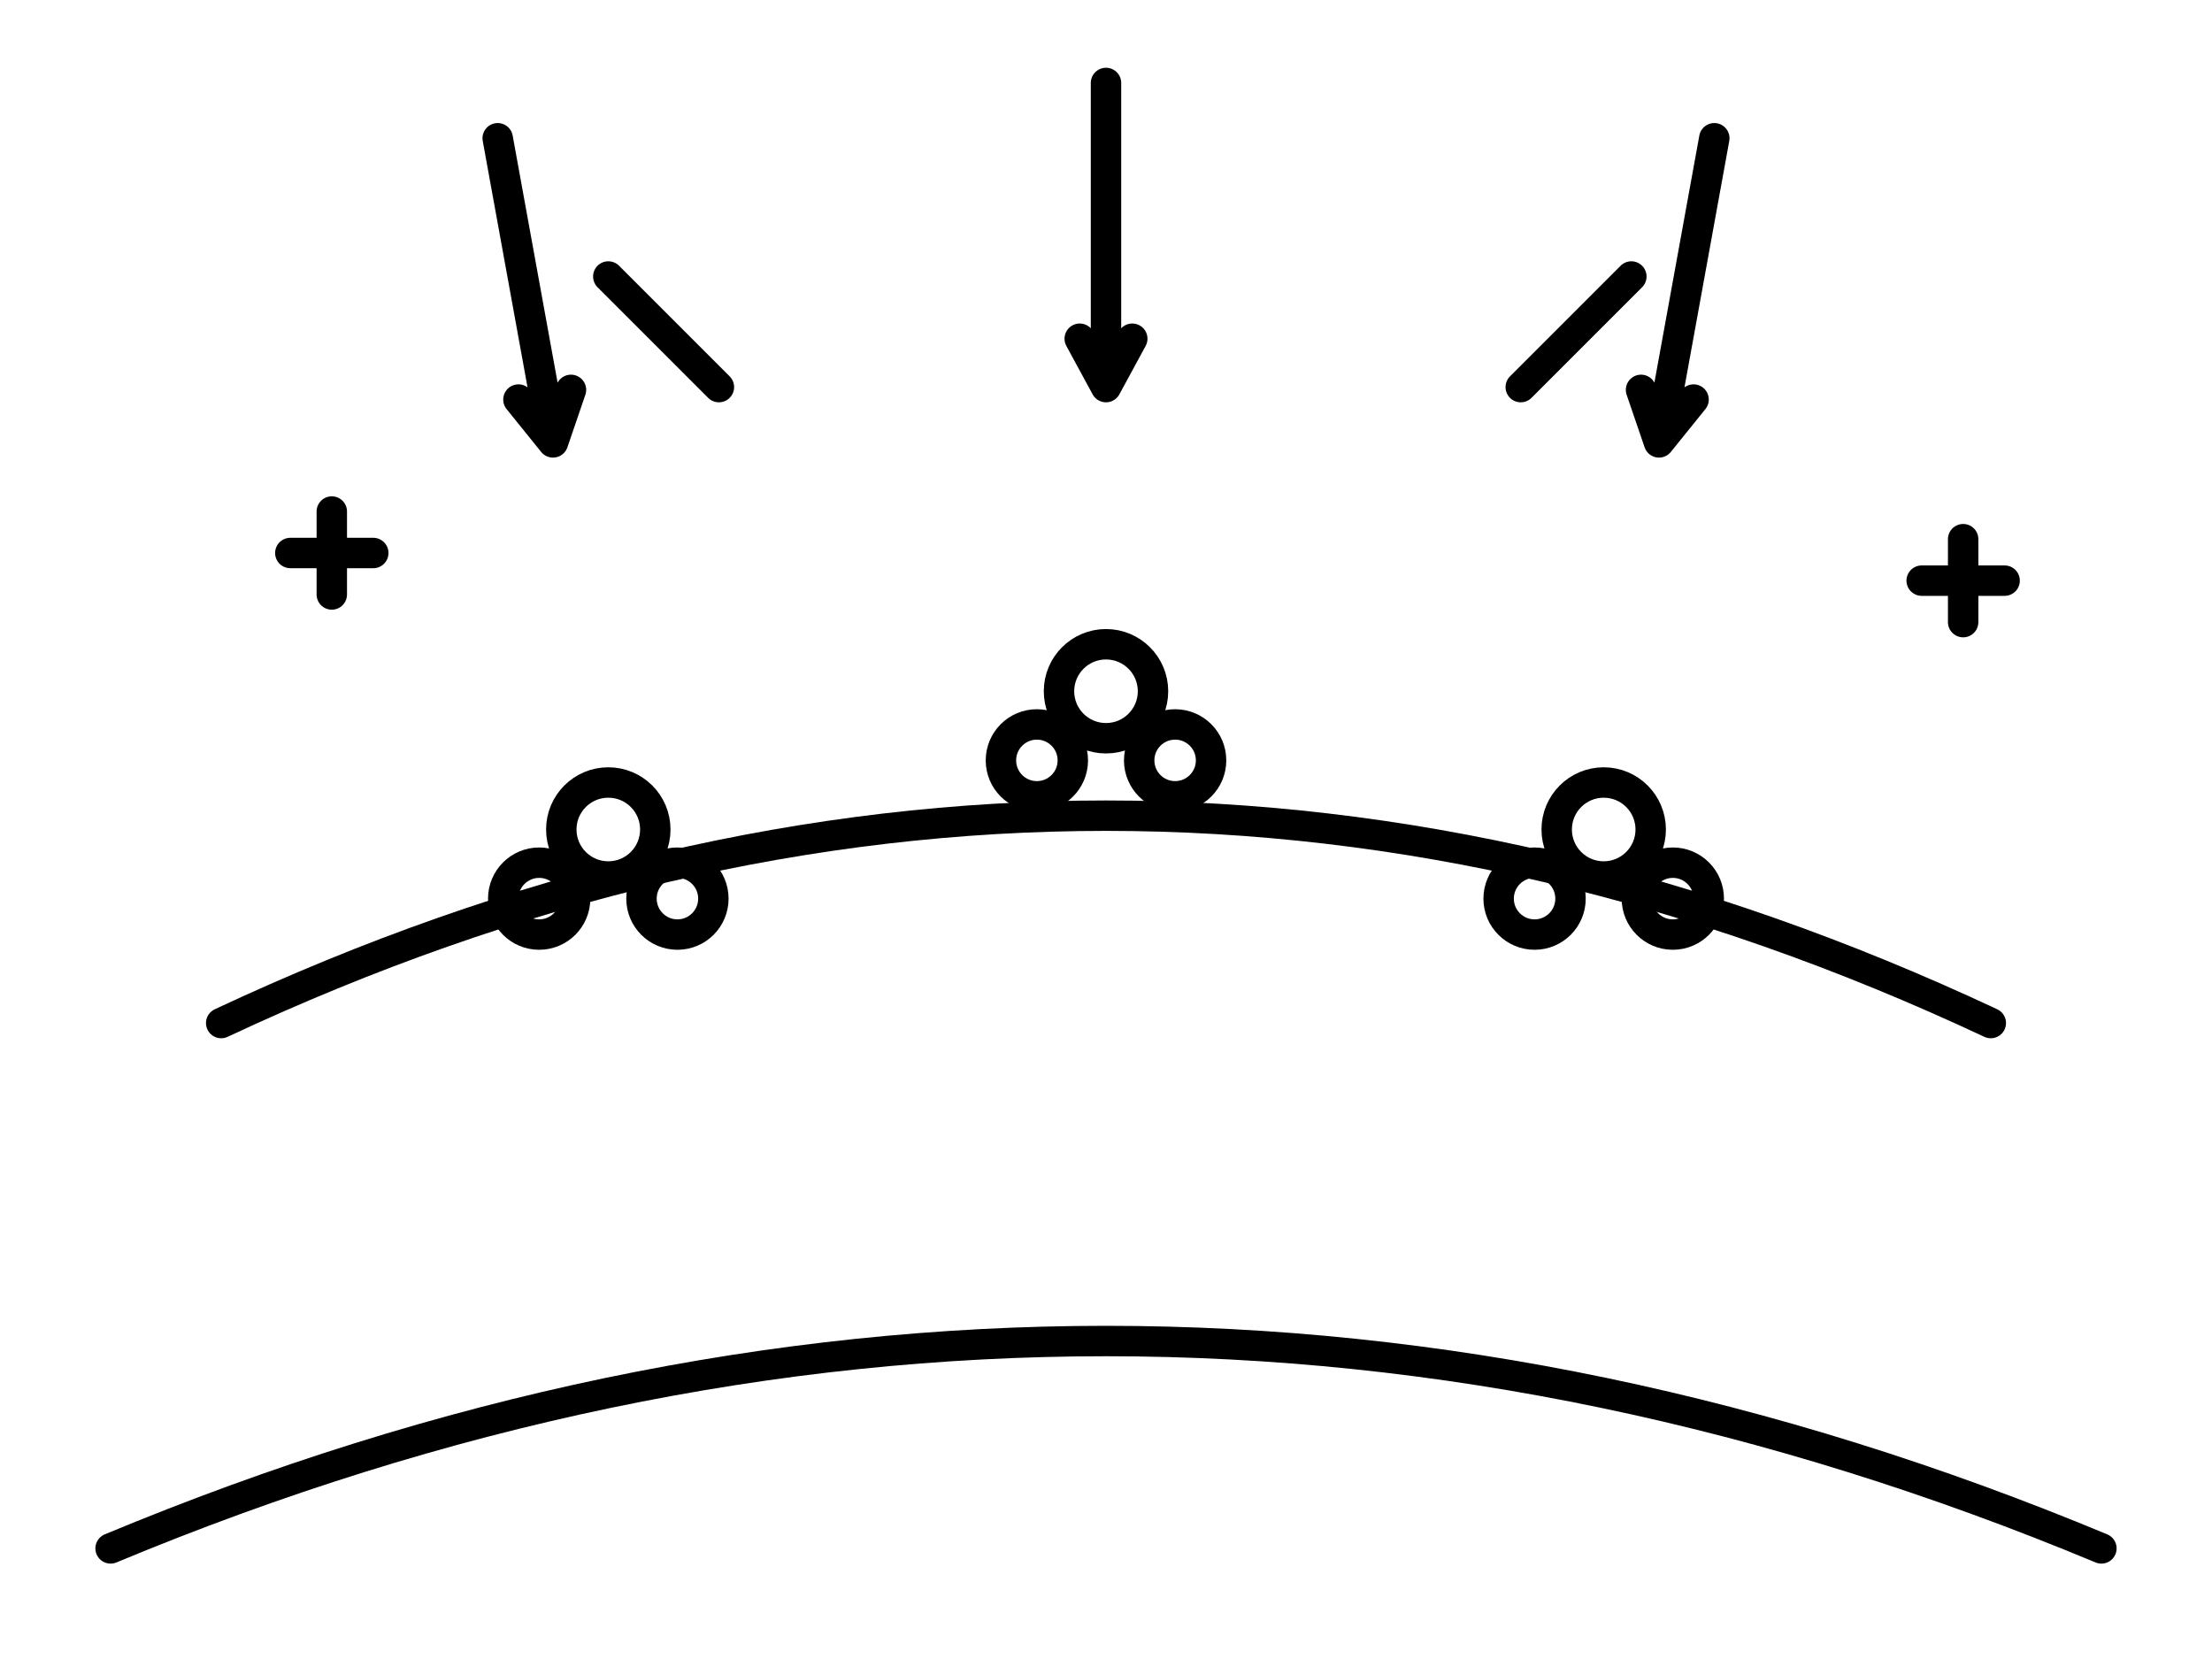
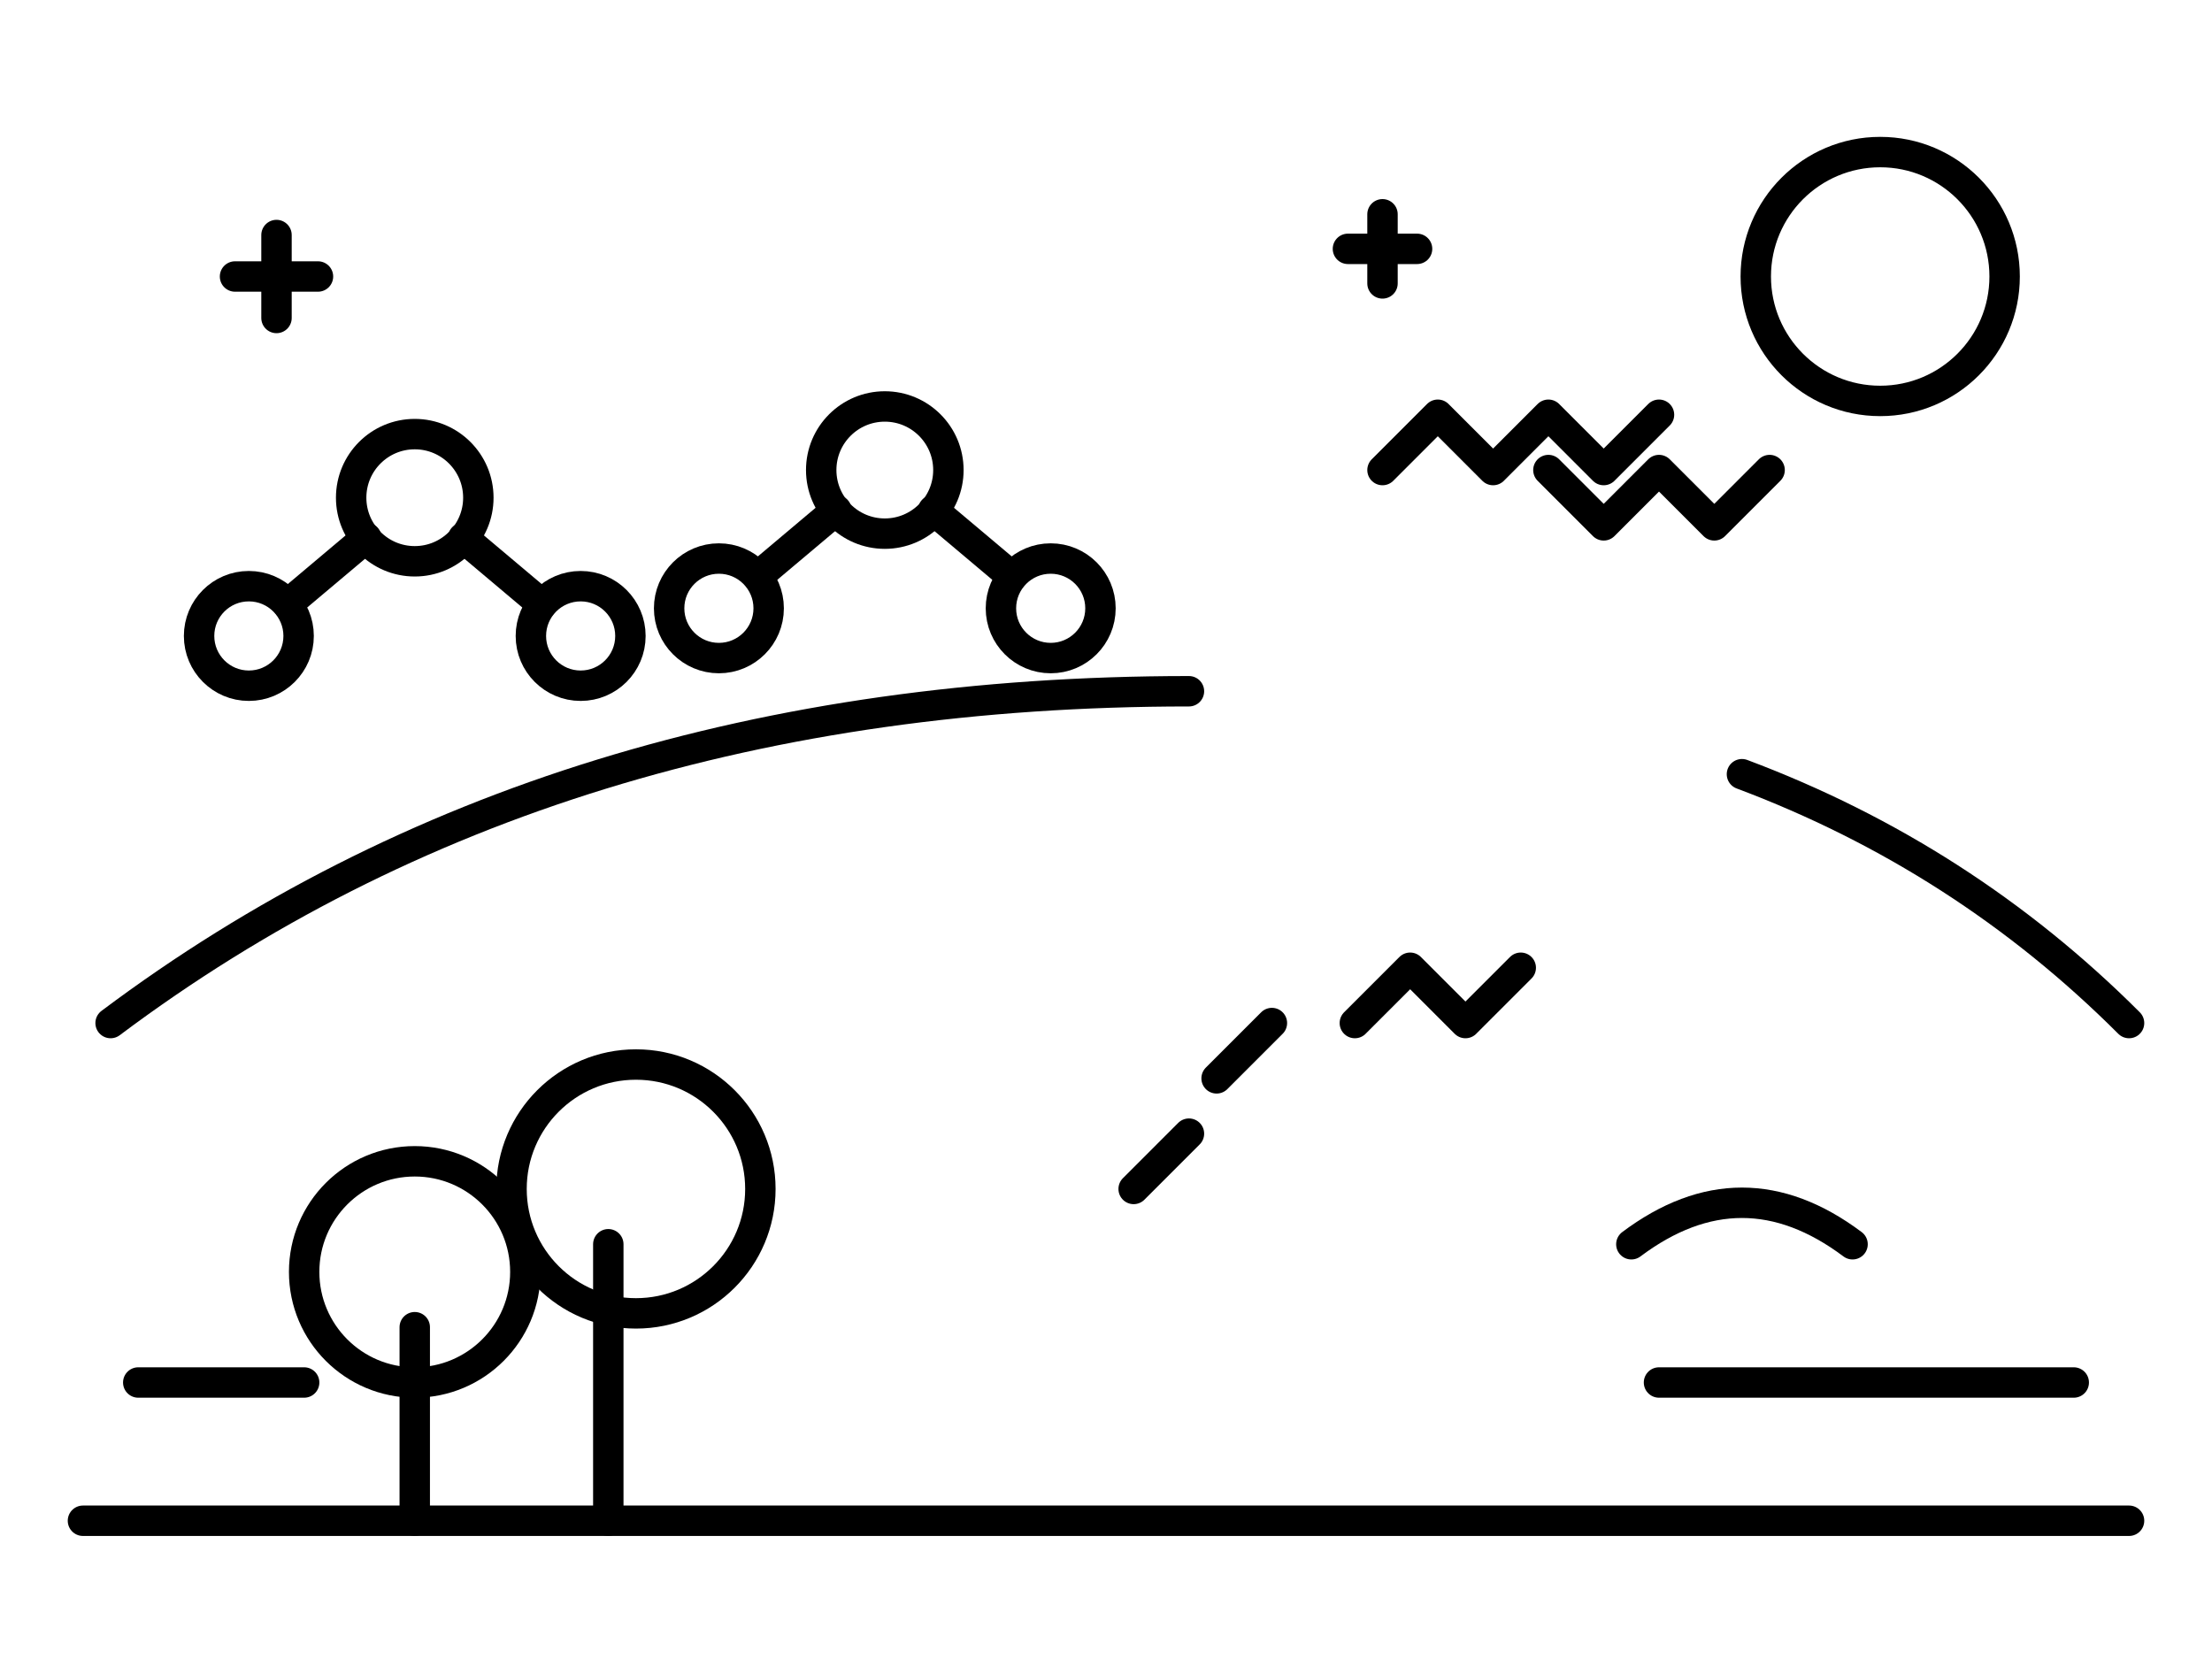
<svg xmlns="http://www.w3.org/2000/svg" viewBox="0 0 160 120" fill="none" stroke="#000" stroke-width="2.2" stroke-linecap="round" stroke-linejoin="round">
-   <path d="M8 112Q80 82 152 112" />
-   <path d="M16 74Q80 44 144 74" />
-   <circle cx="44" cy="60" r="3.4" />
-   <circle cx="39" cy="65" r="2.6" />
-   <circle cx="49" cy="65" r="2.6" />
-   <circle cx="80" cy="50" r="3.4" />
-   <circle cx="75" cy="55" r="2.6" />
-   <circle cx="85" cy="55" r="2.6" />
-   <circle cx="116" cy="60" r="3.4" />
-   <circle cx="111" cy="65" r="2.6" />
-   <circle cx="121" cy="65" r="2.6" />
-   <path d="M36 10L40 32M41.3 28.2L40 32L37.5 28.9" />
-   <path d="M80 6L80 28M81.9 24.5L80 28L78.1 24.5" />
-   <path d="M124 10L120 32M122.5 28.9L120 32L118.7 28.2" />
-   <path d="M52 28l-8-8M110 28l8-8" />
-   <path d="M24 37V43M21 40H27" />
-   <path d="M142 39V45M139 42H145" />
+   <circle cx="136" cy="20" r="9" />
+   <path d="M8 74Q40 50 86 50" />
+   <path d="M126 56Q142 62 154 74" />
+   <path d="M120 30l-4 4l-4 -4l-4 4l-4 -4l-4 4" />
+   <path d="M128 34l-4 4l-4 -4l-4 4l-4 -4" />
+   <path d="M26.5 38.9L20.8 43.7M33.5 38.9L39.2 43.7" />
+   <path d="M25.4 36a4.6 4.6 0 1 0 9.2 0a4.6 4.6 0 1 0 -9.2 0" />
+   <path d="M14.4 46a3.6 3.6 0 1 0 7.2 0a3.6 3.6 0 1 0 -7.2 0M38.4 46a3.6 3.6 0 1 0 7.2 0a3.6 3.6 0 1 0 -7.2 0" />
+   <path d="M60.5 36.9L54.8 41.7M67.5 36.9L73.2 41.7" />
+   <path d="M59.4 34a4.6 4.6 0 1 0 9.2 0a4.6 4.6 0 1 0 -9.2 0" />
+   <path d="M48.4 44a3.6 3.6 0 1 0 7.2 0a3.6 3.6 0 1 0 -7.2 0M72.4 44a3.6 3.6 0 1 0 7.2 0a3.6 3.6 0 1 0 -7.2 0" />
+   <path d="M110 70l-4 4l-4 -4l-4 4" />
+   <path d="M92 74l-4 4M86 82l-4 4" />
+   <path d="M6 110H154" />
+   <path d="M30 110V96M44 110V90" />
+   <circle cx="30" cy="92" r="8" />
+   <circle cx="46" cy="86" r="9" />
+   <path d="M10 100h12M120 100h30" />
+   <path d="M20 17V23M17 20H23" />
+   <path d="M100 15.5V20.5M97.5 18H102.5" />
+   <path d="M118 90q8 -6 16 0" />
</svg>
